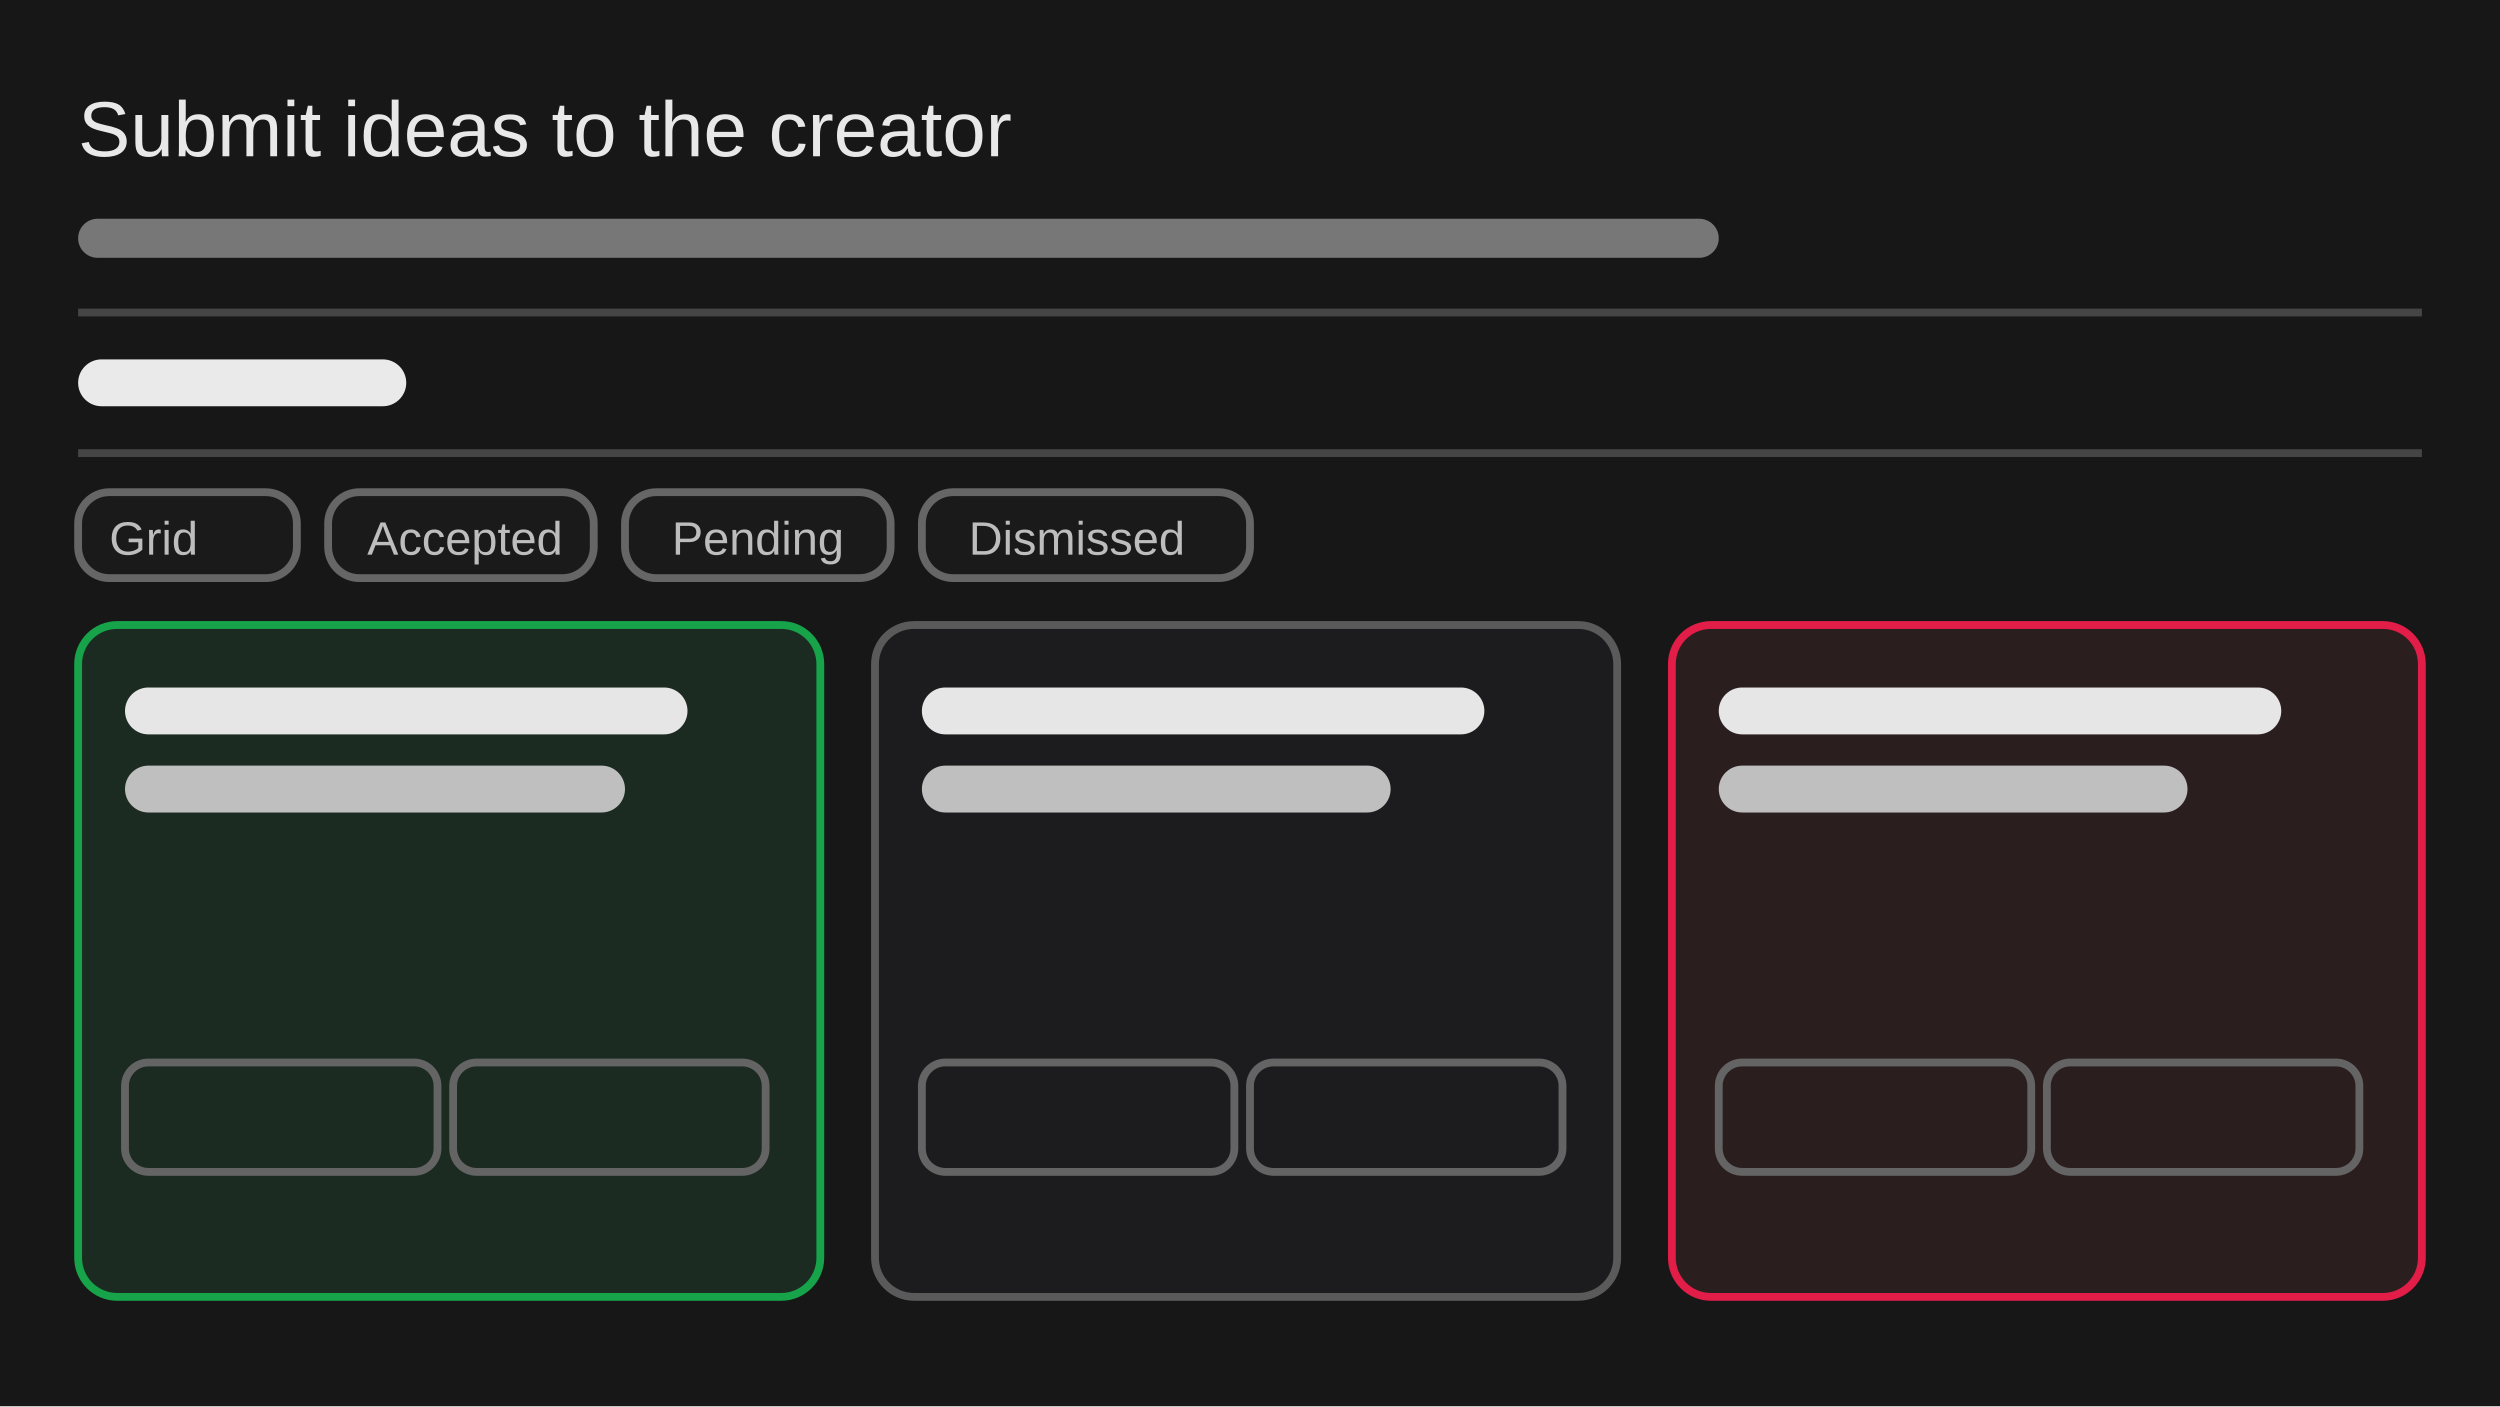
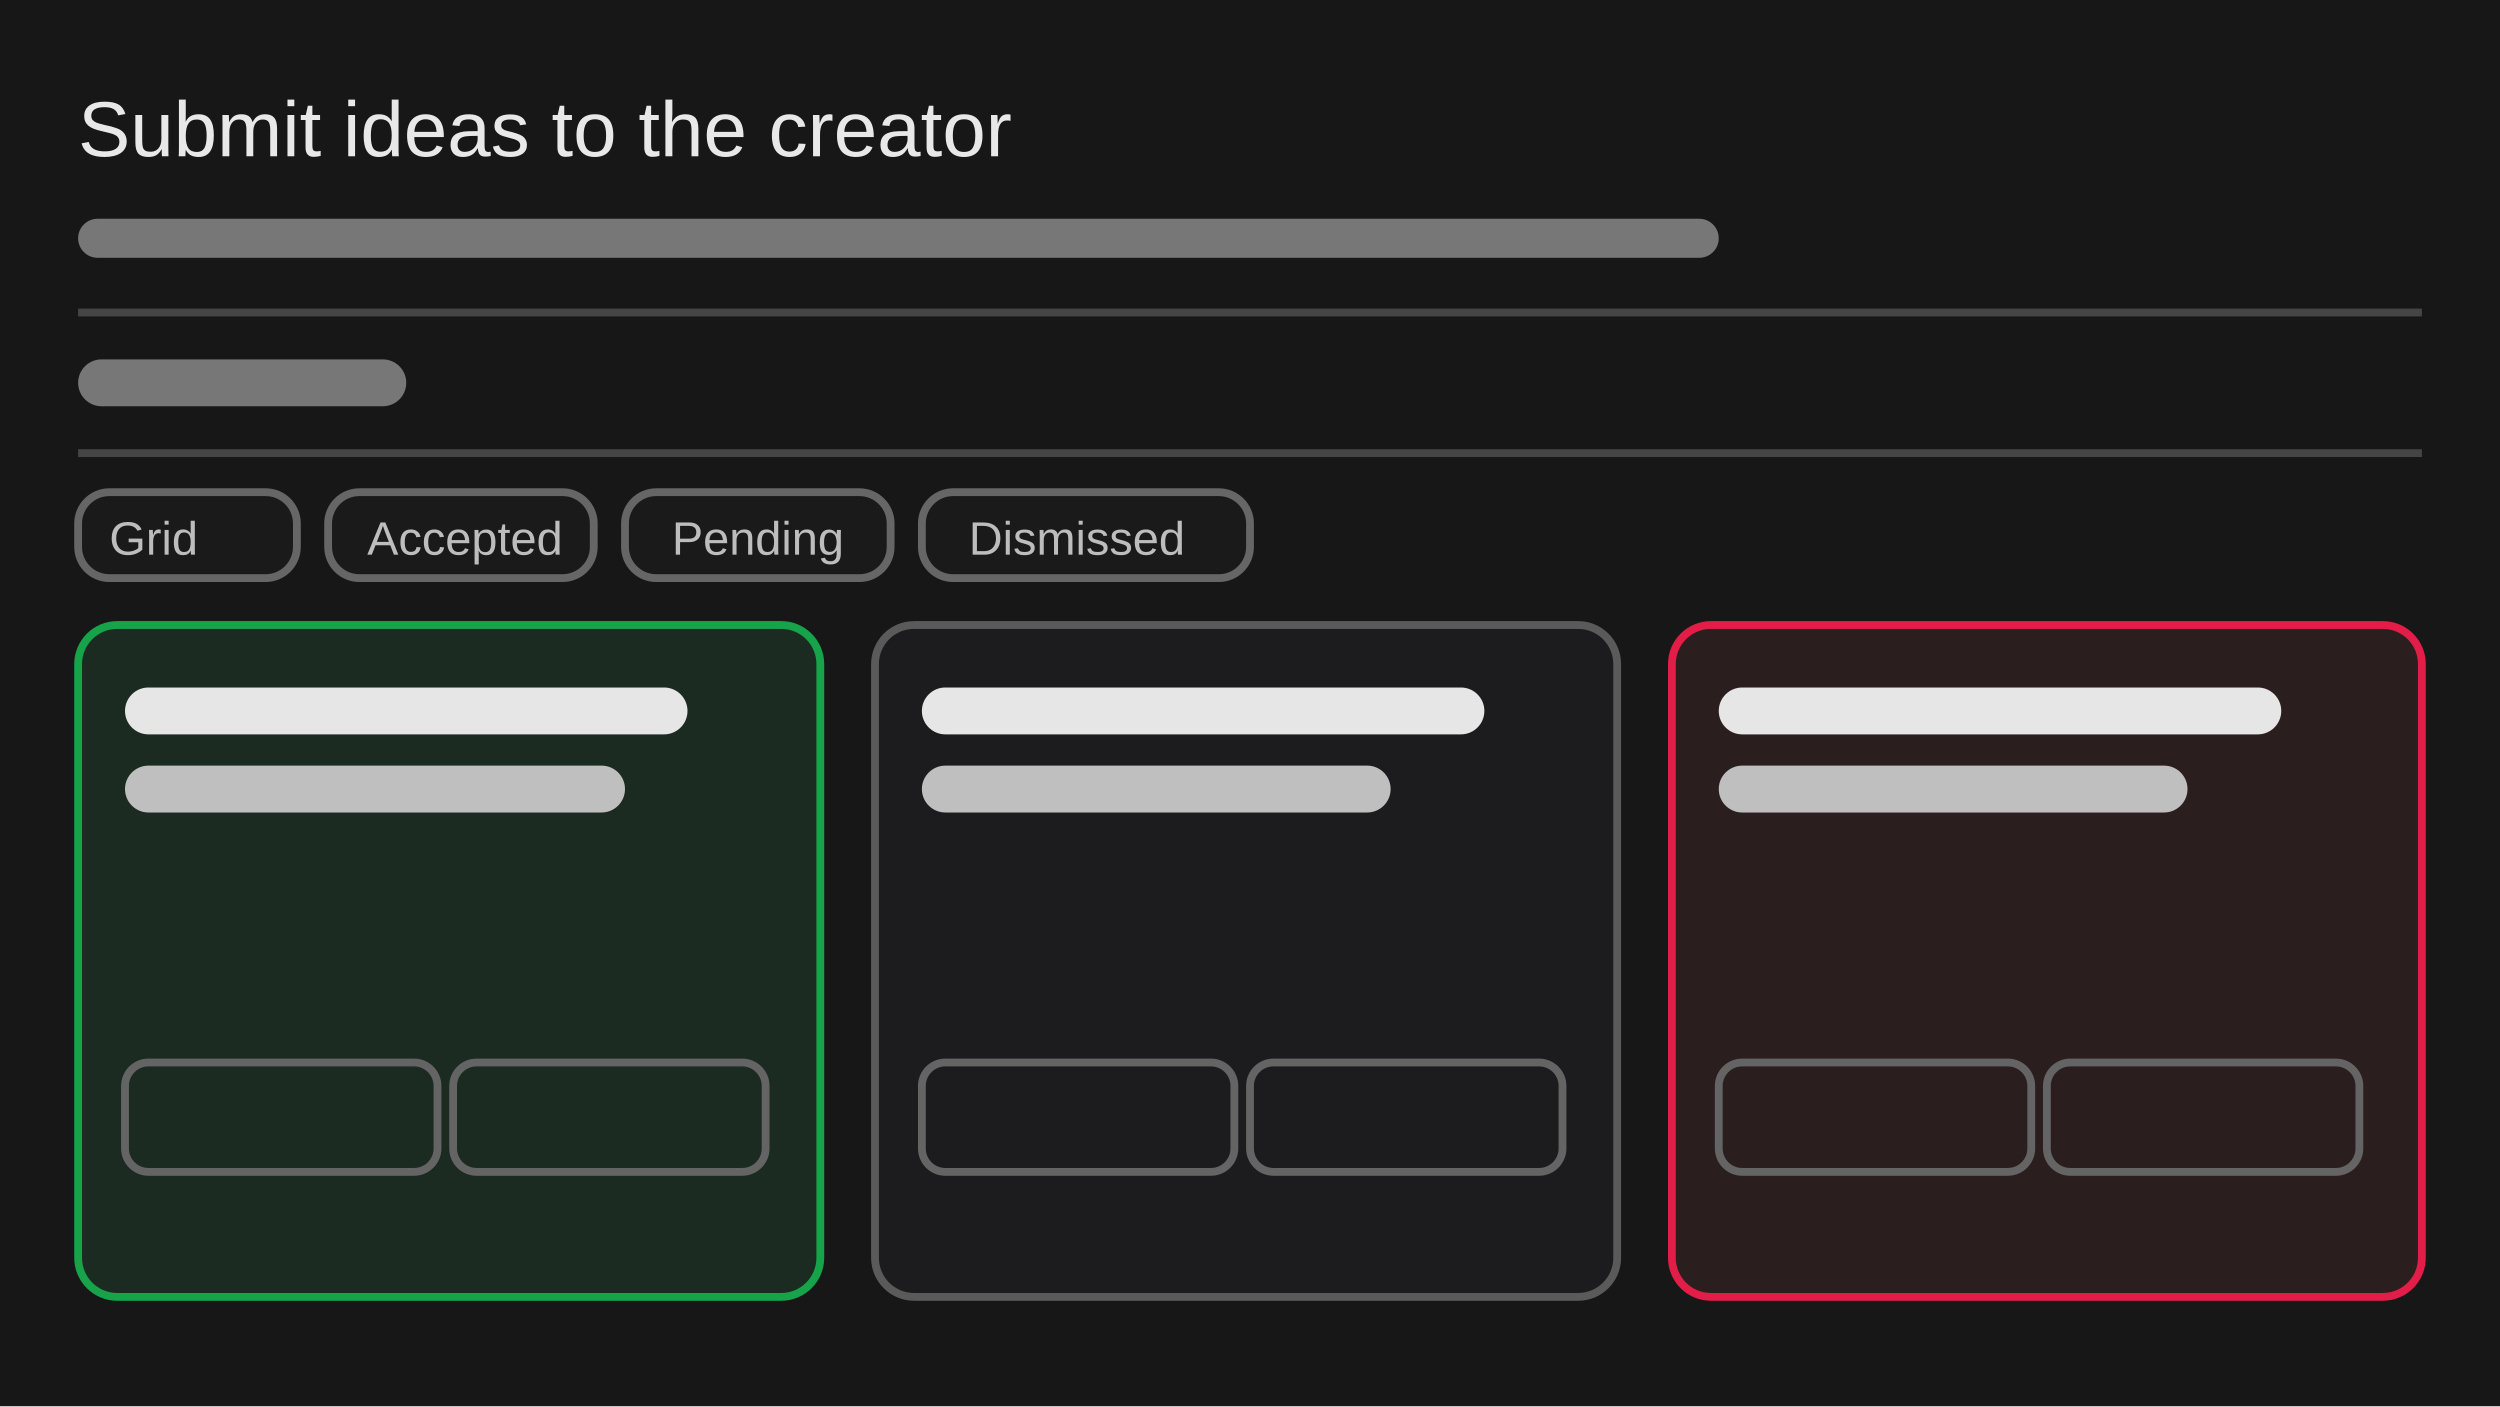
<svg xmlns="http://www.w3.org/2000/svg" width="320" height="180" viewBox="0 0 320 180" fill="none">
  <rect width="320" height="180" fill="#171717" />
  <text x="10" y="20" font-size="10" fill="#E8E8E8" font-family="Arial, sans-serif">Submit ideas to the creator</text>
  <rect x="10" y="28" width="210" height="5" rx="2.5" fill="#777" />
  <line x1="10" y1="40" x2="310" y2="40" stroke="#454545" />
-   <rect x="10" y="46" width="42" height="6" rx="3" fill="#EAEAEA" />
+   <rect x="10" y="46" width="42" height="6" rx="3" fill="#777" />
  <line x1="10" y1="58" x2="310" y2="58" stroke="#454545" />
  <rect x="10" y="63" width="28" height="11" rx="4" stroke="#666" fill="#1A1A1A" />
  <text x="14" y="71" font-size="6" fill="#BDBDBD" font-family="Arial, sans-serif">Grid</text>
  <rect x="42" y="63" width="34" height="11" rx="4" stroke="#666" fill="#1A1A1A" />
  <text x="47" y="71" font-size="6" fill="#BDBDBD" font-family="Arial, sans-serif">Accepted</text>
  <rect x="80" y="63" width="34" height="11" rx="4" stroke="#666" fill="#1A1A1A" />
  <text x="86" y="71" font-size="6" fill="#BDBDBD" font-family="Arial, sans-serif">Pending</text>
  <rect x="118" y="63" width="42" height="11" rx="4" stroke="#666" fill="#1A1A1A" />
  <text x="124" y="71" font-size="6" fill="#BDBDBD" font-family="Arial, sans-serif">Dismissed</text>
  <rect x="10" y="80" width="95" height="86" rx="5" fill="#1B2B21" stroke="#16A34A" />
  <rect x="112" y="80" width="95" height="86" rx="5" fill="#1C1C1E" stroke="#5A5A5A" />
  <rect x="214" y="80" width="96" height="86" rx="5" fill="#2B1E1F" stroke="#E11D48" />
  <rect x="16" y="88" width="72" height="6" rx="3" fill="#E6E6E6" />
  <rect x="16" y="98" width="64" height="6" rx="3" fill="#BFBFBF" />
  <rect x="118" y="88" width="72" height="6" rx="3" fill="#E6E6E6" />
  <rect x="118" y="98" width="60" height="6" rx="3" fill="#BFBFBF" />
  <rect x="220" y="88" width="72" height="6" rx="3" fill="#E6E6E6" />
  <rect x="220" y="98" width="60" height="6" rx="3" fill="#BFBFBF" />
  <rect x="16" y="136" width="40" height="14" rx="3" stroke="#646464" />
  <rect x="58" y="136" width="40" height="14" rx="3" stroke="#646464" />
  <rect x="118" y="136" width="40" height="14" rx="3" stroke="#646464" />
  <rect x="160" y="136" width="40" height="14" rx="3" stroke="#646464" />
  <rect x="220" y="136" width="40" height="14" rx="3" stroke="#646464" />
  <rect x="262" y="136" width="40" height="14" rx="3" stroke="#646464" />
</svg>
